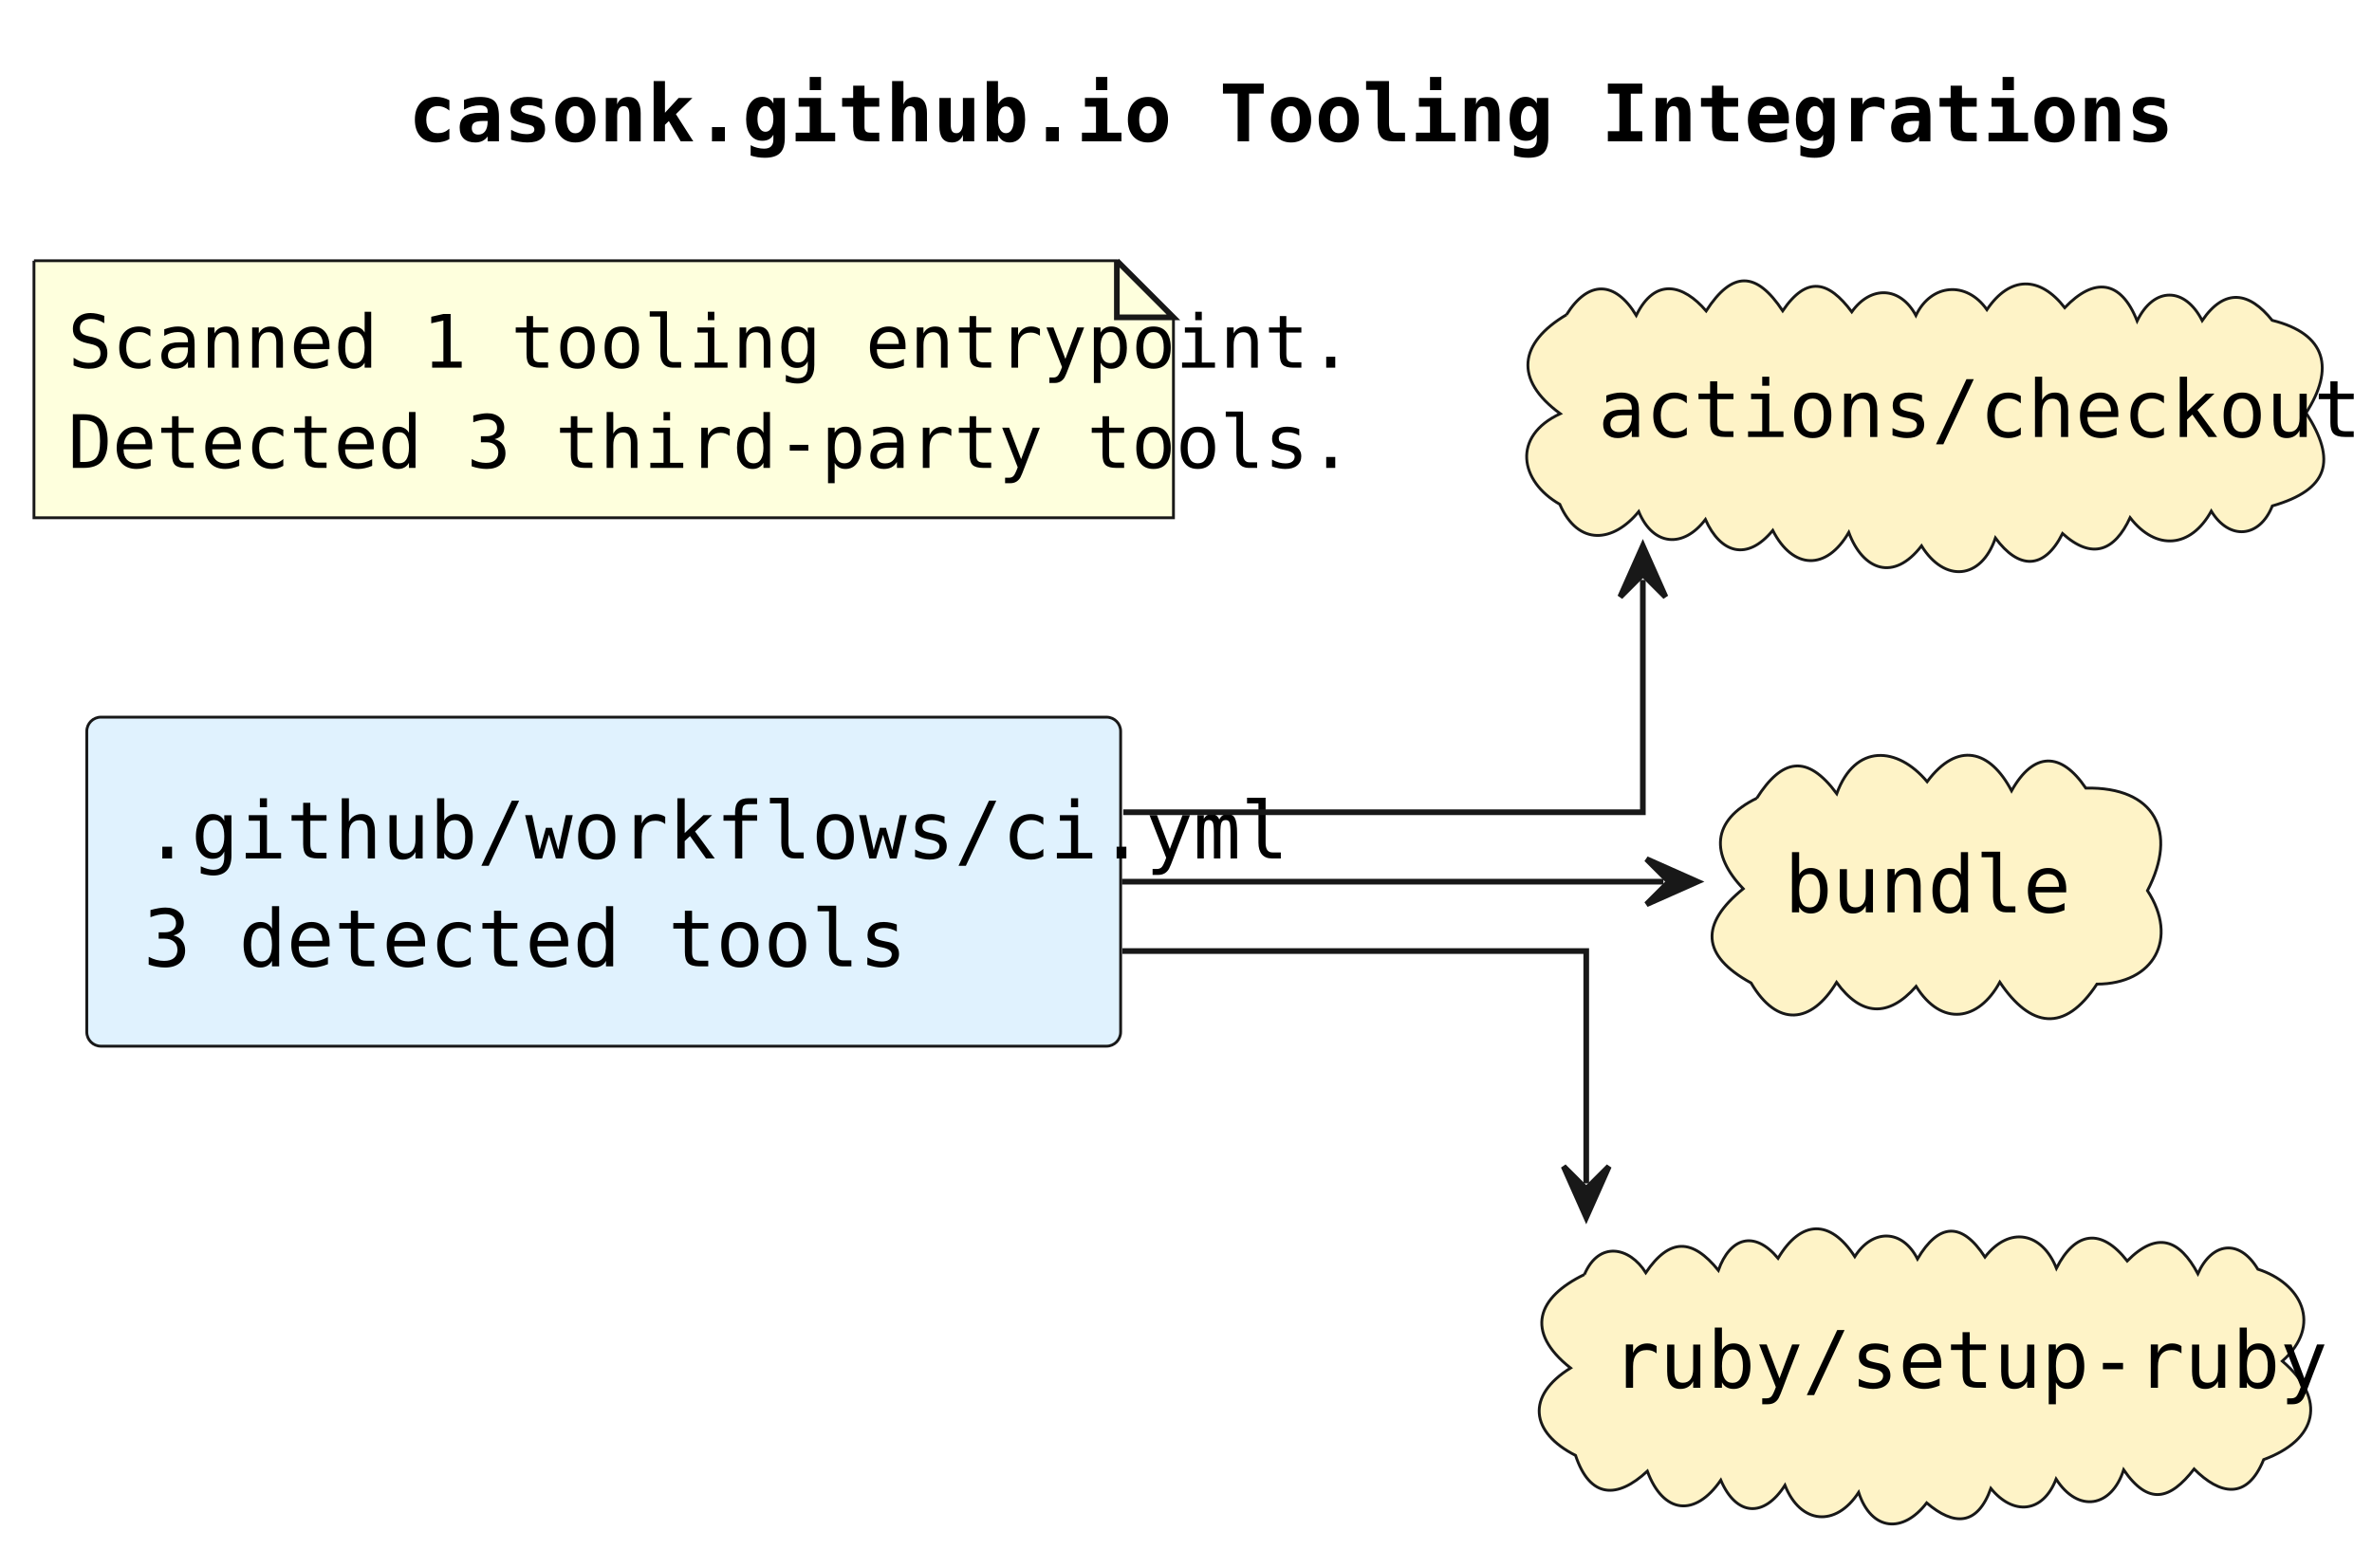
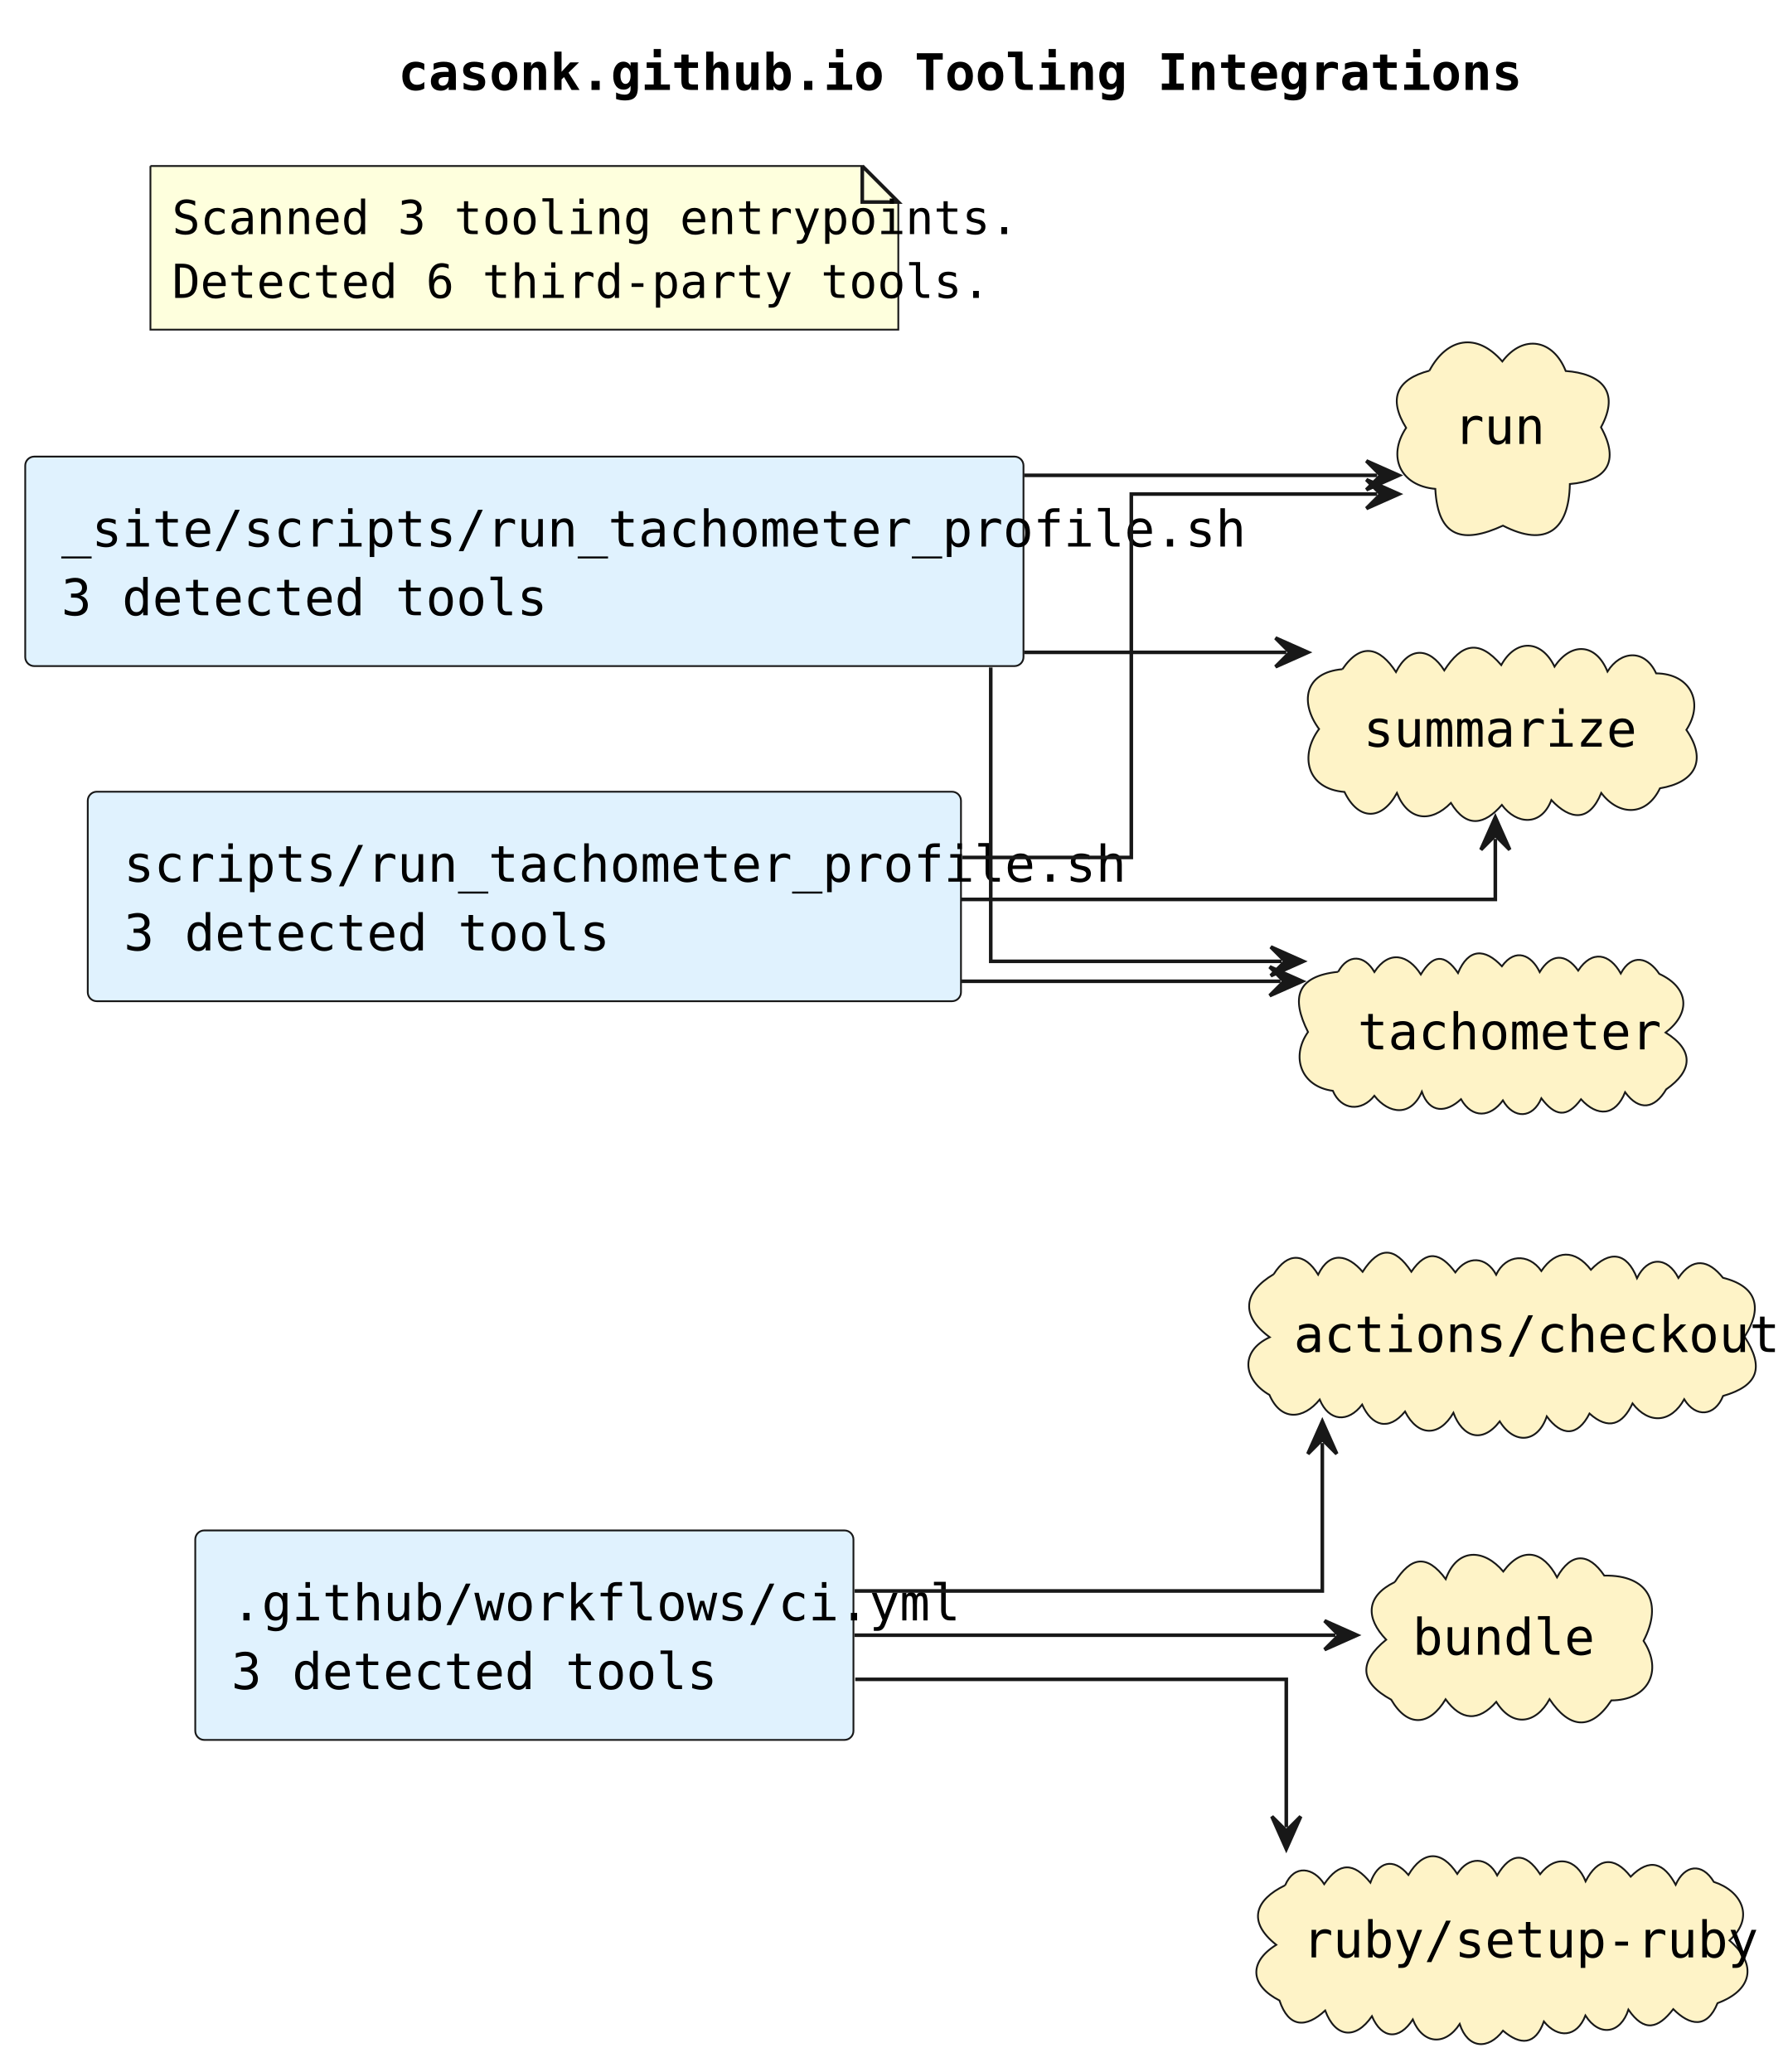
- <svg xmlns="http://www.w3.org/2000/svg" contentStyleType="text/css" data-diagram-type="DESCRIPTION" height="277px" preserveAspectRatio="none" style="width:419px;height:277px;background:#FFFFFF;" version="1.1" viewBox="0 0 419 277" width="419px" zoomAndPan="magnify">
+ <svg xmlns="http://www.w3.org/2000/svg" contentStyleType="text/css" data-diagram-type="DESCRIPTION" height="575px" preserveAspectRatio="none" style="width:496px;height:575px;background:#FFFFFF;" version="1.1" viewBox="0 0 496 575" width="496px" zoomAndPan="magnify">
  <defs />
  <g>
    <g class="title" data-source-line="1">
-       <text fill="#000000" font-family="Monospace" font-size="14" font-weight="bold" lengthAdjust="spacing" textLength="261.544" x="72.13" y="24.966">casonk.github.io Tooling Integrations</text>
+       <text fill="#000000" font-family="Monospace" font-size="14" font-weight="bold" lengthAdjust="spacing" textLength="261.544" x="110.48" y="24.966">casonk.github.io Tooling Integrations</text>
    </g>
    <g class="entity" data-qualified-name="source_github_workflows_ci_yml" data-source-line="7" id="ent0002">
-       <rect fill="#E0F2FE" height="58.136" rx="2.5" ry="2.5" style="stroke:#181818;stroke-width:0.5;" width="182.623" x="15.33" y="126.708" />
-       <text fill="#000000" font-family="Monospace" font-size="14" lengthAdjust="spacing" textLength="162.623" x="25.33" y="151.674">.github/workflows/ci.yml</text>
-       <text fill="#000000" font-family="Monospace" font-size="14" lengthAdjust="spacing" textLength="105.336" x="25.33" y="170.742">3 detected tools</text>
+       <rect fill="#E0F2FE" height="58.136" rx="2.5" ry="2.5" style="stroke:#181818;stroke-width:0.5;" width="182.623" x="54.18" y="424.708" />
+       <text fill="#000000" font-family="Monospace" font-size="14" lengthAdjust="spacing" textLength="162.623" x="64.18" y="449.674">.github/workflows/ci.yml</text>
+       <text fill="#000000" font-family="Monospace" font-size="14" lengthAdjust="spacing" textLength="105.336" x="64.18" y="468.742">3 detected tools</text>
    </g>
-     <g class="entity" data-qualified-name="tool_actions_checkout" data-source-line="8" id="ent0003">
-       <path d="M276.712,55.604 C280.564,49.445 285.307,49.585 289.036,55.726 C292.342,48.963 297.343,50.212 301.382,54.939 C306.002,47.791 310.263,47.916 314.904,54.919 C319.179,48.636 323.011,49.624 327.107,55.105 C330.439,50.419 335.652,50.572 338.433,55.738 C341.131,50.081 347.397,49.589 350.974,54.716 C355.054,48.679 360.352,48.738 364.725,54.37 C369.9,48.935 374.661,49.435 377.512,56.709 C380.483,50.584 385.963,50.669 389.002,56.644 C392.97,50.811 397.354,51.568 401.364,56.597 C411.046,59.007 412.356,65.167 407.358,72.955 C412.803,81.412 411.338,86.516 401.395,89.388 C399.147,95.06 393.787,95.531 390.611,90.307 C387.024,96.817 380.862,97.407 376.271,91.464 C373.538,97.366 369.567,98.981 364.337,94.271 C361.056,100.775 356.56,100.599 352.48,95.057 C349.952,102.496 343.434,102.963 339.426,96.441 C334.523,102.839 329.064,100.763 326.577,94.07 C322.641,100.847 316.719,100.692 313.148,93.713 C308.613,99.231 303.925,97.753 301.252,91.785 C297.374,96.903 292.015,96.525 289.471,90.39 C285.01,95.853 278.789,96.589 275.527,89.099 C268.429,85.047 267.028,77.064 275.609,73.093 C267.366,67.064 268.313,60.582 276.712,55.604" fill="#FEF3C7" style="stroke:#181818;stroke-width:0.5;" />
-       <text fill="#000000" font-family="Monospace" font-size="14" lengthAdjust="spacing" textLength="111.916" x="282.28" y="77.204">actions/checkout</text>
+     <g class="entity" data-qualified-name="source_site_scripts_run_tachometer_profile_sh" data-source-line="8" id="ent0003">
+       <rect fill="#E0F2FE" height="58.136" rx="2.5" ry="2.5" style="stroke:#181818;stroke-width:0.5;" width="276.983" x="7" y="126.708" />
+       <text fill="#000000" font-family="Monospace" font-size="14" lengthAdjust="spacing" textLength="256.983" x="17" y="151.674">_site/scripts/run_tachometer_profile.sh</text>
+       <text fill="#000000" font-family="Monospace" font-size="14" lengthAdjust="spacing" textLength="105.336" x="17" y="170.742">3 detected tools</text>
    </g>
-     <g class="entity" data-qualified-name="tool_bundle" data-source-line="9" id="ent0004">
-       <path d="M310.325,141.032 C314.764,134.037 319.209,133.144 324.452,140.225 C327.688,131.332 335.18,131.854 340.419,138.114 C345.765,130.91 351.546,132.487 355.33,139.726 C359.209,132.794 364.075,132.767 368.444,139.246 C380.718,138.997 384.738,146.979 379.338,157.36 C384.875,165.827 380.494,173.859 370.408,173.879 C364.687,182.572 358.64,181.573 353.256,173.534 C349.498,180.453 342.94,181.456 338.472,174.279 C333.562,179.849 328.743,179.528 324.417,173.567 C319.945,180.989 313.898,181.498 309.318,173.673 C300.466,168.827 300.274,163.245 307.935,157.027 C302.186,151.03 302.242,144.962 310.325,141.032" fill="#FEF3C7" style="stroke:#181818;stroke-width:0.5;" />
-       <text fill="#000000" font-family="Monospace" font-size="14" lengthAdjust="spacing" textLength="46.032" x="315.23" y="161.204">bundle</text>
+     <g class="entity" data-qualified-name="source_scripts_run_tachometer_profile_sh" data-source-line="9" id="ent0004">
+       <rect fill="#E0F2FE" height="58.136" rx="2.5" ry="2.5" style="stroke:#181818;stroke-width:0.5;" width="242.291" x="24.35" y="219.708" />
+       <text fill="#000000" font-family="Monospace" font-size="14" lengthAdjust="spacing" textLength="222.291" x="34.35" y="244.674">scripts/run_tachometer_profile.sh</text>
+       <text fill="#000000" font-family="Monospace" font-size="14" lengthAdjust="spacing" textLength="105.336" x="34.35" y="263.742">3 detected tools</text>
    </g>
-     <g class="entity" data-qualified-name="tool_ruby_setup_ruby" data-source-line="10" id="ent0005">
-       <path d="M279.88,225.185 C282.441,219.192 287.85,220.294 290.721,224.868 C294.923,218.674 298.946,218.793 303.538,224.446 C305.591,218.704 309.853,217.263 314.086,222.319 C318.127,215.505 323.307,215.352 327.638,222.026 C330.736,217.123 335.995,217.088 338.712,222.438 C342.457,216.091 346.535,215.809 350.634,222.104 C354.992,216.492 360.759,217.778 363.252,224.081 C366.588,217.566 371.15,216.893 375.762,222.794 C381.056,217.433 385.007,218.993 388.24,225.047 C390.7,219.525 395.542,218.76 398.833,224.245 C406.482,226.709 410.341,234.075 403.156,240.488 C411.103,247.288 409.332,254.384 399.863,257.889 C396.923,265.131 392.111,264.101 387.577,259.55 C383.33,265.019 379.516,266.044 375.131,259.695 C372.994,266.356 367.08,267.395 363.2,261.328 C360.852,267.406 355.587,267.785 351.676,262.983 C349.286,269.618 345.143,269.65 340.335,265.534 C336.184,270.975 330.574,270.559 328.318,263.684 C324.292,269.873 318.057,269.349 315.301,262.422 C311.595,268.213 306.703,267.908 303.966,261.52 C299.428,268.125 293.804,267.493 290.994,259.937 C285.697,264.858 280.851,264.787 278.313,257.151 C270.361,253.124 269.479,246.643 277.429,241.706 C269.258,235.257 271.576,229.191 279.88,225.185" fill="#FEF3C7" style="stroke:#181818;stroke-width:0.5;" />
-       <text fill="#000000" font-family="Monospace" font-size="14" lengthAdjust="spacing" textLength="107.002" x="284.74" y="245.204">ruby/setup-ruby</text>
+     <g class="entity" data-qualified-name="tool_actions_checkout" data-source-line="10" id="ent0005">
+       <path d="M353.412,353.604 C357.264,347.445 362.007,347.585 365.736,353.726 C369.042,346.963 374.043,348.212 378.082,352.939 C382.702,345.791 386.963,345.916 391.604,352.919 C395.879,346.636 399.711,347.624 403.807,353.104 C407.139,348.419 412.352,348.572 415.133,353.738 C417.831,348.08 424.097,347.589 427.675,352.716 C431.754,346.679 437.052,346.738 441.425,352.37 C446.6,346.935 451.361,347.435 454.212,354.709 C457.183,348.584 462.663,348.669 465.702,354.644 C469.67,348.811 474.054,349.568 478.064,354.597 C487.746,357.007 489.056,363.167 484.058,370.955 C489.503,379.412 488.038,384.515 478.095,387.389 C475.847,393.06 470.487,393.531 467.311,388.307 C463.724,394.817 457.562,395.407 452.971,389.464 C450.238,395.366 446.267,396.981 441.037,392.271 C437.756,398.775 433.26,398.599 429.18,393.057 C426.652,400.497 420.134,400.963 416.126,394.441 C411.223,400.839 405.764,398.763 403.276,392.07 C399.341,398.848 393.419,398.692 389.848,391.713 C385.313,397.231 380.625,395.753 377.952,389.786 C374.074,394.903 368.715,394.525 366.171,388.39 C361.711,393.853 355.489,394.589 352.227,387.099 C345.129,383.047 343.728,375.064 352.309,371.093 C344.066,365.065 345.014,358.582 353.412,353.604" fill="#FEF3C7" style="stroke:#181818;stroke-width:0.5;" />
+       <text fill="#000000" font-family="Monospace" font-size="14" lengthAdjust="spacing" textLength="111.916" x="358.98" y="375.204">actions/checkout</text>
    </g>
-     <g class="entity" data-qualified-name="toolingGraphSummary" data-source-line="15" id="ent0009">
-       <path d="M6,46.068 L6,91.48 L207.284,91.48 L207.284,56.068 L197.284,46.068 L6,46.068" fill="#FEFFDD" style="stroke:#181818;stroke-width:0.5;" />
-       <path d="M197.284,46.068 L197.284,56.068 L207.284,56.068 L197.284,46.068" fill="#FEFFDD" style="stroke:#181818;stroke-width:1;" />
-       <text fill="#000000" font-family="Monospace" font-size="13" lengthAdjust="spacing" textLength="180.284" x="12" y="64.965">Scanned 1 tooling entrypoint.</text>
-       <text fill="#000000" font-family="Monospace" font-size="13" lengthAdjust="spacing" textLength="171.782" x="12" y="82.671">Detected 3 third-party tools.</text>
+     <g class="entity" data-qualified-name="tool_bundle" data-source-line="11" id="ent0006">
+       <path d="M387.015,439.033 C391.454,432.037 395.899,431.144 401.142,438.225 C404.378,429.332 411.87,429.854 417.109,436.114 C422.455,428.91 428.236,430.487 432.021,437.726 C435.899,430.794 440.765,430.767 445.134,437.246 C457.408,436.997 461.428,444.979 456.028,455.36 C461.565,463.827 457.184,471.859 447.098,471.879 C441.377,480.572 435.33,479.573 429.946,471.534 C426.188,478.453 419.63,479.456 415.162,472.279 C410.252,477.849 405.433,477.527 401.107,471.567 C396.635,478.989 390.588,479.498 386.008,471.673 C377.156,466.827 376.964,461.245 384.625,455.027 C378.876,449.03 378.932,442.962 387.015,439.033" fill="#FEF3C7" style="stroke:#181818;stroke-width:0.5;" />
+       <text fill="#000000" font-family="Monospace" font-size="14" lengthAdjust="spacing" textLength="46.032" x="391.92" y="459.204">bundle</text>
    </g>
-     <g class="link" data-entity-1="ent0002" data-entity-2="ent0003" data-link-type="dependency" data-source-line="11" id="lnk6">
-       <path d="M198.42,143.508 C244.31,143.508 290.2,143.508 290.2,143.508 C290.2,143.508 290.2,123.208 290.2,102.458" fill="none" id="source_github_workflows_ci_yml-to-tool_actions_checkout" style="stroke:#181818;stroke-width:1;" />
-       <polygon fill="#181818" points="290.2,96.458,286.2,105.458,290.2,101.458,294.2,105.458,290.2,96.458" style="stroke:#181818;stroke-width:1;" />
+     <g class="entity" data-qualified-name="tool_ruby_setup_ruby" data-source-line="12" id="ent0007">
+       <path d="M356.58,523.185 C359.141,517.192 364.55,518.294 367.421,522.868 C371.623,516.674 375.646,516.793 380.238,522.447 C382.291,516.704 386.553,515.263 390.786,520.319 C394.827,513.505 400.007,513.352 404.338,520.026 C407.436,515.123 412.695,515.088 415.412,520.438 C419.157,514.091 423.235,513.809 427.334,520.104 C431.692,514.492 437.459,515.778 439.952,522.081 C443.288,515.566 447.85,514.893 452.462,520.794 C457.756,515.433 461.707,516.993 464.94,523.047 C467.4,517.525 472.242,516.76 475.533,522.245 C483.182,524.709 487.041,532.075 479.856,538.487 C487.803,545.288 486.032,552.384 476.563,555.889 C473.623,563.131 468.811,562.101 464.276,557.55 C460.03,563.019 456.216,564.044 451.831,557.695 C449.694,564.356 443.78,565.395 439.901,559.328 C437.552,565.406 432.287,565.785 428.376,560.983 C425.986,567.618 421.843,567.65 417.035,563.534 C412.884,568.975 407.274,568.559 405.018,561.684 C400.992,567.872 394.757,567.349 392.001,560.422 C388.295,566.213 383.403,565.908 380.666,559.52 C376.128,566.125 370.504,565.493 367.694,557.937 C362.397,562.857 357.551,562.787 355.013,555.151 C347.061,551.124 346.18,544.643 354.129,539.706 C345.958,533.257 348.276,527.191 356.58,523.185" fill="#FEF3C7" style="stroke:#181818;stroke-width:0.5;" />
+       <text fill="#000000" font-family="Monospace" font-size="14" lengthAdjust="spacing" textLength="107.002" x="361.44" y="543.204">ruby/setup-ruby</text>
    </g>
-     <g class="link" data-entity-1="ent0002" data-entity-2="ent0004" data-link-type="dependency" data-source-line="12" id="lnk7">
-       <path d="M198.18,155.778 C233.58,155.778 266.15,155.778 293.84,155.778" fill="none" id="source_github_workflows_ci_yml-to-tool_bundle" style="stroke:#181818;stroke-width:1;" />
-       <polygon fill="#181818" points="299.84,155.778,290.84,151.778,294.84,155.778,290.84,159.778,299.84,155.778" style="stroke:#181818;stroke-width:1;" />
+     <g class="entity" data-qualified-name="tool_run" data-source-line="13" id="ent0008">
+       <path d="M396.61,102.871 C401.482,93.729 409.785,92.13 416.845,100.314 C422.709,92.55 431.034,94.288 434.433,102.953 C444.022,103.661 449.712,108.414 444.224,118.574 C449.459,128.02 445.957,133.44 435.583,134.323 C435.345,147.048 429.013,152.042 417.02,145.871 C406.113,150.904 398.951,149.418 398.25,135.67 C388.589,134.836 384.801,126.744 390.154,118.733 C385.099,110.606 387.515,105.238 396.61,102.871" fill="#FEF3C7" style="stroke:#181818;stroke-width:0.5;" />
+       <text fill="#000000" font-family="Monospace" font-size="14" lengthAdjust="spacing" textLength="23.086" x="403.4" y="123.204">run</text>
    </g>
-     <g class="link" data-entity-1="ent0002" data-entity-2="ent0005" data-link-type="dependency" data-source-line="13" id="lnk8">
-       <path d="M198.25,168.038 C239.97,168.038 280.2,168.038 280.2,168.038 C280.2,168.038 280.2,188.338 280.2,209.088" fill="none" id="source_github_workflows_ci_yml-to-tool_ruby_setup_ruby" style="stroke:#181818;stroke-width:1;" />
-       <polygon fill="#181818" points="280.2,215.088,284.2,206.088,280.2,210.088,276.2,206.088,280.2,215.088" style="stroke:#181818;stroke-width:1;" />
+     <g class="entity" data-qualified-name="tool_summarize" data-source-line="14" id="ent0009">
+       <path d="M372.476,185.708 C377.671,178.088 382.908,179.662 387.335,186.496 C390.952,179.345 396.659,179.579 400.74,186.039 C405.574,178.575 410.341,177.305 416.546,184.567 C420.607,177.2 427.707,177.466 431.331,185.001 C435.915,178.141 442.807,178.418 446.022,186.359 C449.659,180.545 456.359,179.982 459.522,186.863 C468.889,186.934 472.999,194.751 467.909,202.551 C473.854,211.164 470.181,217.167 460.586,218.759 C456.804,226.611 449.214,226.518 444.296,220.052 C440.99,228.169 435.708,227.66 430.45,222.017 C427.657,229.397 420.774,228.885 416.715,223.366 C411.886,228.943 406.916,229.922 402.578,222.818 C397.02,228.486 390.699,227.795 387.602,220.066 C383.412,227.786 376.922,227.826 373.048,219.775 C362.488,218.92 360.555,209.618 365.997,202.304 C360.683,195.121 361.749,186.63 372.476,185.708" fill="#FEF3C7" style="stroke:#181818;stroke-width:0.5;" />
+       <text fill="#000000" font-family="Monospace" font-size="14" lengthAdjust="spacing" textLength="73.262" x="378.31" y="207.204">summarize</text>
+     </g>
+     <g class="entity" data-qualified-name="tool_tachometer" data-source-line="15" id="ent0010">
+       <path d="M371.287,269.691 C374.061,264.617 378.616,264.978 381.347,269.734 C385.428,263.509 390.776,264.935 394.233,270.421 C397.55,264.934 400.806,264.508 404.548,270.024 C407.439,263.12 411.992,263.081 416.726,268.149 C420.541,262.911 424.932,265.01 427.213,269.76 C430.346,264.63 434.375,264.416 437.896,269.347 C441.737,263.506 446.641,264.628 449.708,270.152 C452.776,264.449 457.417,265.748 460.392,270.25 C468.621,274.061 469.302,281.075 462.14,286.537 C470.16,291.501 469.641,297.182 462.308,302.31 C459.126,307.712 454.839,308.453 450.911,303.1 C448.253,309.765 443.192,310.024 438.678,305.05 C434.712,310.434 431.395,309.698 427.677,304.785 C425.269,310.473 420.005,310.615 417.002,305.367 C413.592,310.103 408.495,310.52 405.379,305.033 C401.355,308.812 396.645,309.092 394.513,302.959 C391.513,309.978 385.376,309.217 381.337,304.086 C377.793,308.564 372.167,308.2 369.815,302.709 C361.008,301.56 358.053,293.314 362.929,286.391 C358.212,276.988 359.632,270.899 371.287,269.691" fill="#FEF3C7" style="stroke:#181818;stroke-width:0.5;" />
+       <text fill="#000000" font-family="Monospace" font-size="14" lengthAdjust="spacing" textLength="76.468" x="376.71" y="291.204">tachometer</text>
+     </g>
+     <g class="entity" data-qualified-name="toolingGraphSummary" data-source-line="26" id="ent0020">
+       <path d="M41.74,46.068 L41.74,91.48 L249.251,91.48 L249.251,56.068 L239.251,46.068 L41.74,46.068" fill="#FEFFDD" style="stroke:#181818;stroke-width:0.5;" />
+       <path d="M239.251,46.068 L239.251,56.068 L249.251,56.068 L239.251,46.068" fill="#FEFFDD" style="stroke:#181818;stroke-width:1;" />
+       <text fill="#000000" font-family="Monospace" font-size="13" lengthAdjust="spacing" textLength="186.511" x="47.74" y="64.965">Scanned 3 tooling entrypoints.</text>
+       <text fill="#000000" font-family="Monospace" font-size="13" lengthAdjust="spacing" textLength="171.782" x="47.74" y="82.671">Detected 6 third-party tools.</text>
+     </g>
+     <g class="link" data-entity-1="ent0002" data-entity-2="ent0005" data-link-type="dependency" data-source-line="16" id="lnk11">
+       <path d="M237.14,441.508 C298.05,441.508 366.9,441.508 366.9,441.508 C366.9,441.508 366.9,421.208 366.9,400.458" fill="none" id="source_github_workflows_ci_yml-to-tool_actions_checkout" style="stroke:#181818;stroke-width:1;" />
+       <polygon fill="#181818" points="366.9,394.458,362.9,403.458,366.9,399.458,370.9,403.458,366.9,394.458" style="stroke:#181818;stroke-width:1;" />
+     </g>
+     <g class="link" data-entity-1="ent0002" data-entity-2="ent0006" data-link-type="dependency" data-source-line="17" id="lnk12">
+       <path d="M237.09,453.778 C284.69,453.778 334.32,453.778 370.52,453.778" fill="none" id="source_github_workflows_ci_yml-to-tool_bundle" style="stroke:#181818;stroke-width:1;" />
+       <polygon fill="#181818" points="376.52,453.778,367.52,449.778,371.52,453.778,367.52,457.778,376.52,453.778" style="stroke:#181818;stroke-width:1;" />
+     </g>
+     <g class="link" data-entity-1="ent0002" data-entity-2="ent0007" data-link-type="dependency" data-source-line="18" id="lnk13">
+       <path d="M237.3,466.038 C294.35,466.038 356.9,466.038 356.9,466.038 C356.9,466.038 356.9,486.338 356.9,507.088" fill="none" id="source_github_workflows_ci_yml-to-tool_ruby_setup_ruby" style="stroke:#181818;stroke-width:1;" />
+       <polygon fill="#181818" points="356.9,513.088,360.9,504.088,356.9,508.088,352.9,504.088,356.9,513.088" style="stroke:#181818;stroke-width:1;" />
+     </g>
+     <g class="link" data-entity-1="ent0003" data-entity-2="ent0008" data-link-type="dependency" data-source-line="19" id="lnk14">
+       <path d="M284.16,131.908 C323.88,131.908 357.14,131.908 382.12,131.908" fill="none" id="source_site_scripts_run_tachometer_profile_sh-to-tool_run" style="stroke:#181818;stroke-width:1;" />
+       <polygon fill="#181818" points="388.12,131.908,379.12,127.908,383.12,131.908,379.12,135.908,388.12,131.908" style="stroke:#181818;stroke-width:1;" />
+     </g>
+     <g class="link" data-entity-1="ent0003" data-entity-2="ent0009" data-link-type="dependency" data-source-line="20" id="lnk15">
+       <path d="M284.16,181.038 C312.27,181.038 334.15,181.038 356.91,181.038" fill="none" id="source_site_scripts_run_tachometer_profile_sh-to-tool_summarize" style="stroke:#181818;stroke-width:1;" />
+       <polygon fill="#181818" points="362.91,181.038,353.91,177.038,357.91,181.038,353.91,185.038,362.91,181.038" style="stroke:#181818;stroke-width:1;" />
+     </g>
+     <g class="link" data-entity-1="ent0003" data-entity-2="ent0010" data-link-type="dependency" data-source-line="21" id="lnk16">
+       <path d="M274.9,185.228 C274.9,218.108 274.9,266.778 274.9,266.778 C274.9,266.778 316.02,266.778 355.6,266.778" fill="none" id="source_site_scripts_run_tachometer_profile_sh-to-tool_tachometer" style="stroke:#181818;stroke-width:1;" />
+       <polygon fill="#181818" points="361.6,266.778,352.6,262.778,356.6,266.778,352.6,270.778,361.6,266.778" style="stroke:#181818;stroke-width:1;" />
+     </g>
+     <g class="link" data-entity-1="ent0004" data-entity-2="ent0008" data-link-type="dependency" data-source-line="22" id="lnk17">
+       <path d="M266.99,237.948 C293.54,237.948 313.9,237.948 313.9,237.948 C313.9,237.948 313.9,137.108 313.9,137.108 C313.9,137.108 352.19,137.108 382.13,137.108" fill="none" id="source_scripts_run_tachometer_profile_sh-to-tool_run" style="stroke:#181818;stroke-width:1;" />
+       <polygon fill="#181818" points="388.13,137.108,379.13,133.108,383.13,137.108,379.13,141.108,388.13,137.108" style="stroke:#181818;stroke-width:1;" />
+     </g>
+     <g class="link" data-entity-1="ent0004" data-entity-2="ent0009" data-link-type="dependency" data-source-line="23" id="lnk18">
+       <path d="M266.8,249.598 C338.3,249.598 414.9,249.598 414.9,249.598 C414.9,249.598 414.9,244.378 414.9,232.808" fill="none" id="source_scripts_run_tachometer_profile_sh-to-tool_summarize" style="stroke:#181818;stroke-width:1;" />
+       <polygon fill="#181818" points="414.9,226.808,410.9,235.808,414.9,231.808,418.9,235.808,414.9,226.808" style="stroke:#181818;stroke-width:1;" />
+     </g>
+     <g class="link" data-entity-1="ent0004" data-entity-2="ent0010" data-link-type="dependency" data-source-line="24" id="lnk19">
+       <path d="M266.82,272.308 C299.92,272.308 328.12,272.308 355.3,272.308" fill="none" id="source_scripts_run_tachometer_profile_sh-to-tool_tachometer" style="stroke:#181818;stroke-width:1;" />
+       <polygon fill="#181818" points="361.3,272.308,352.3,268.308,356.3,272.308,352.3,276.308,361.3,272.308" style="stroke:#181818;stroke-width:1;" />
    </g>
  </g>
</svg>
